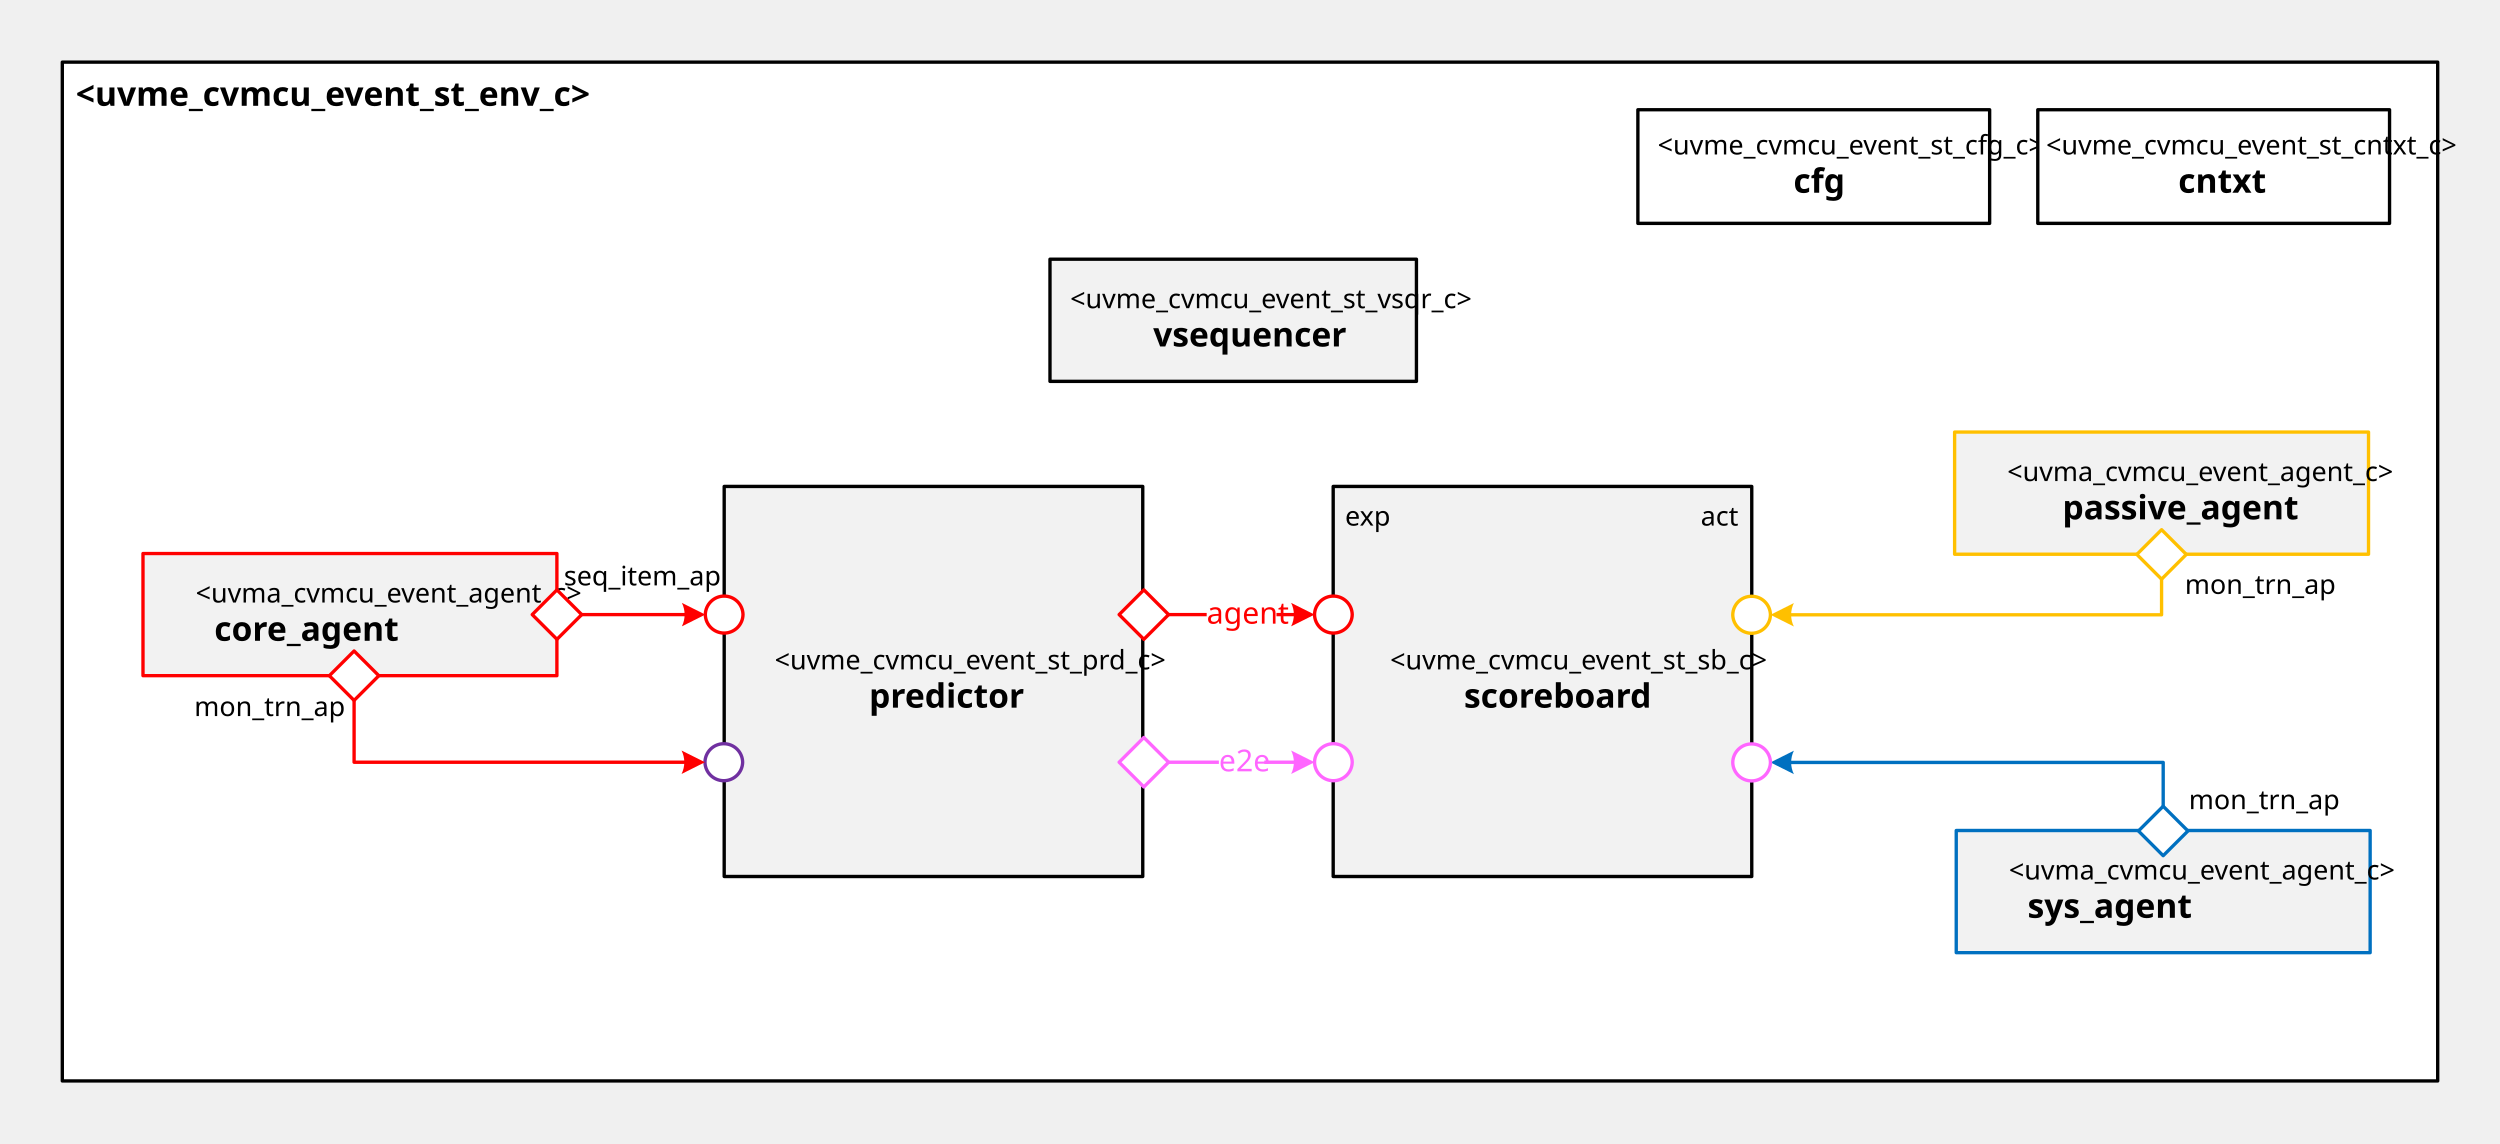
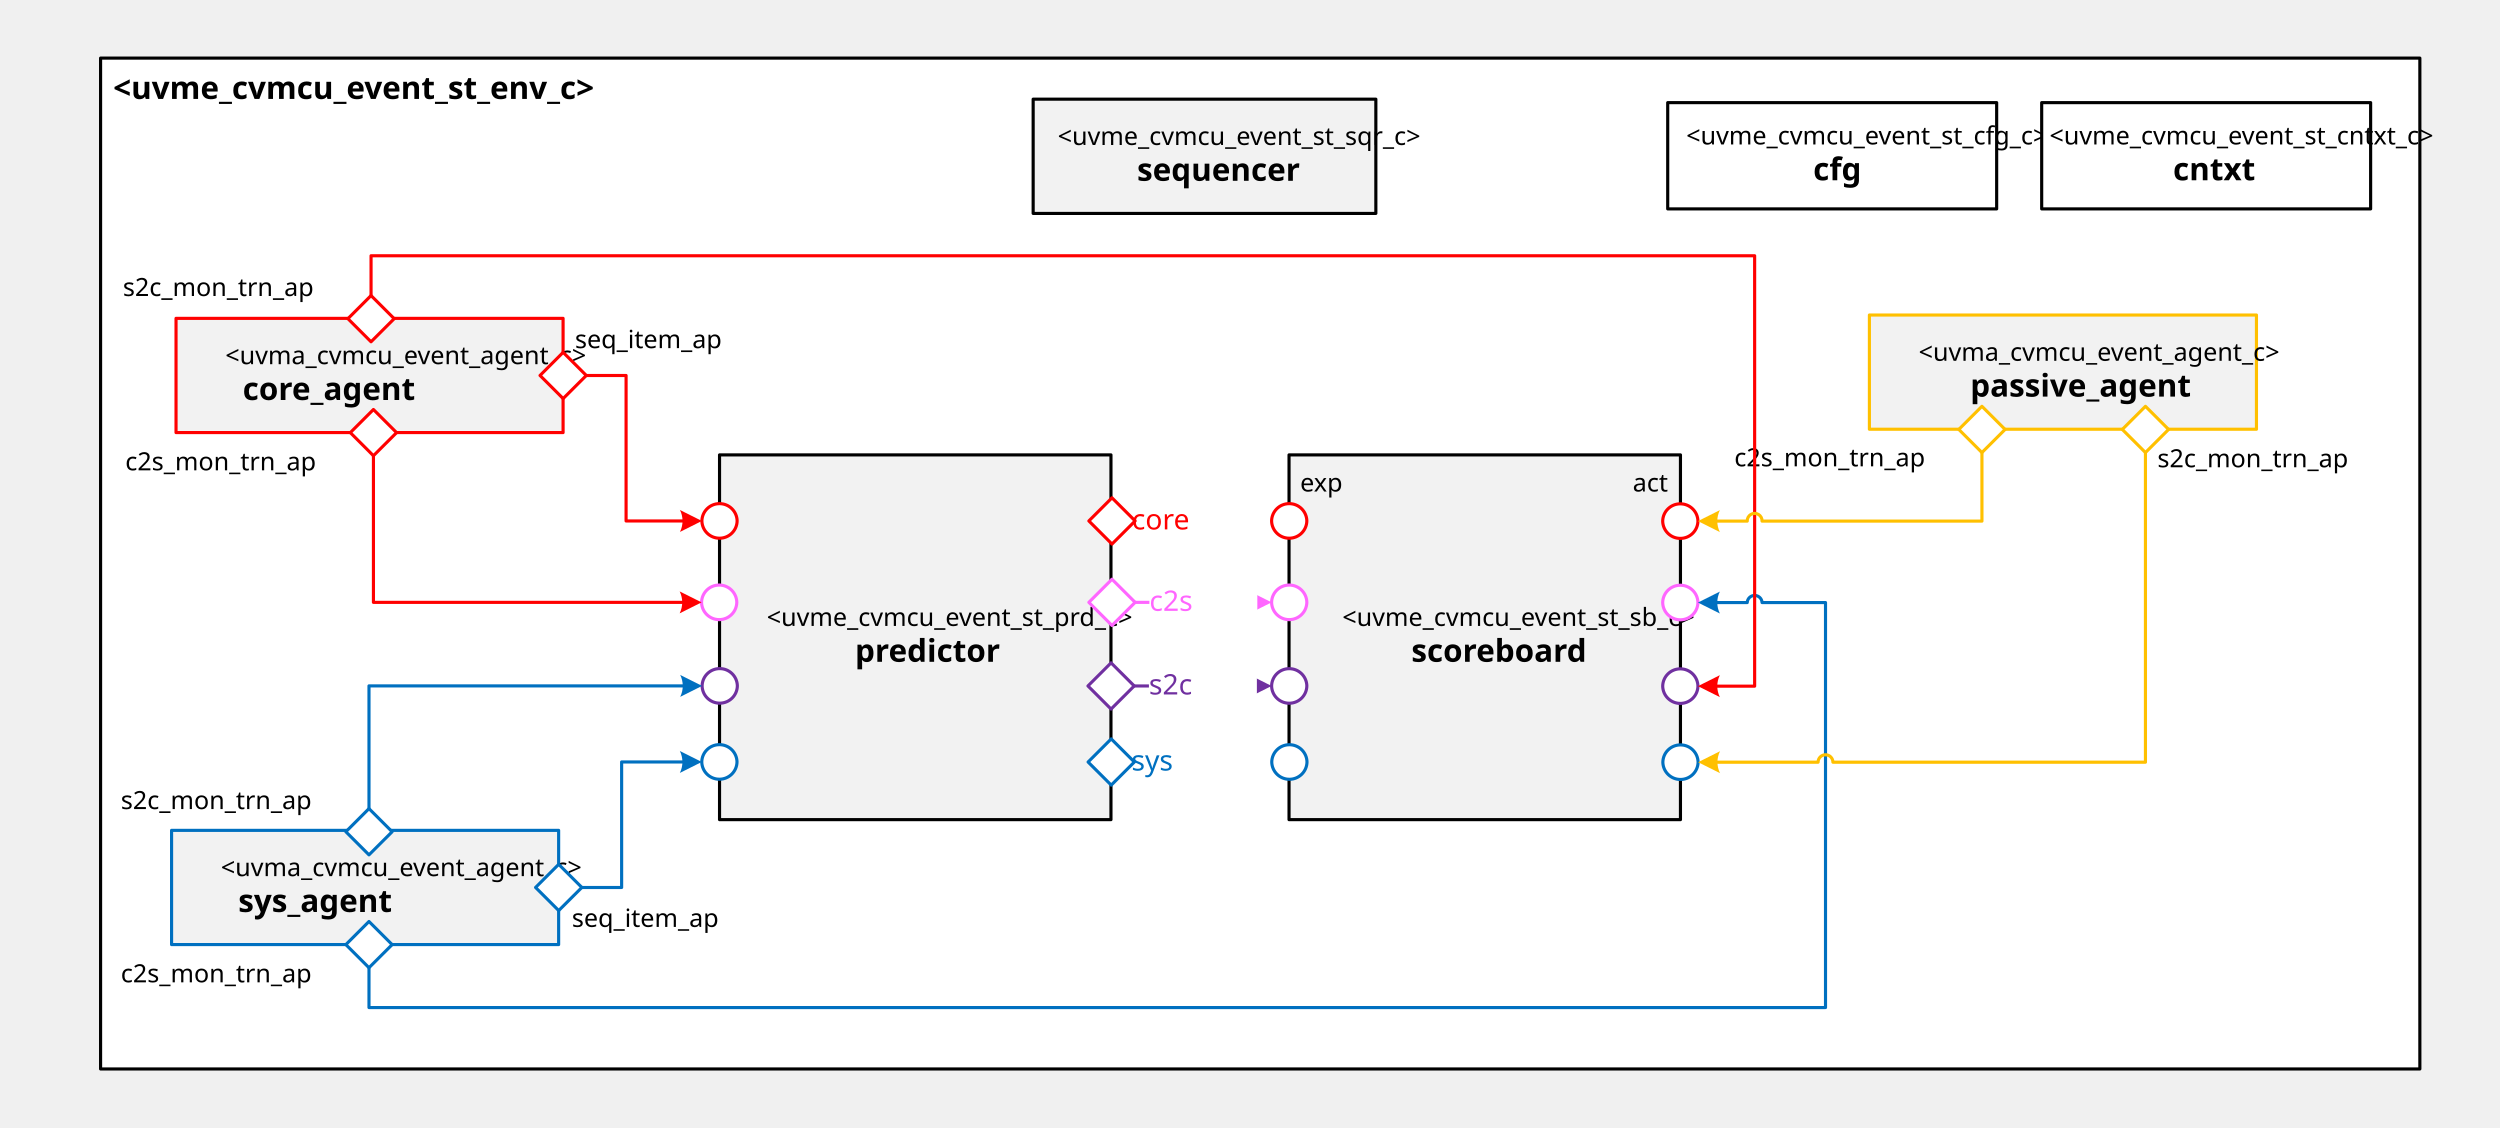
- <svg xmlns="http://www.w3.org/2000/svg" xmlns:xlink="http://www.w3.org/1999/xlink" width="10.336in" height="4.726in" viewBox="0 0 744.169 340.307" xml:space="preserve" color-interpolation-filters="sRGB" class="st27">
+ <svg xmlns="http://www.w3.org/2000/svg" xmlns:xlink="http://www.w3.org/1999/xlink" width="11.053in" height="4.983in" viewBox="0 0 795.778 358.807" xml:space="preserve" color-interpolation-filters="sRGB" class="st30">
  <style type="text/css">
	
		.st1 {fill:#ffffff;stroke:#000000;stroke-linecap:round;stroke-linejoin:round;stroke-width:1}
		.st2 {fill:#000000;font-family:Calibri;font-size:0.833em;font-weight:bold}
		.st3 {fill:#f2f2f2;stroke:#000000;stroke-linecap:round;stroke-linejoin:round;stroke-width:1}
		.st4 {fill:#000000;font-family:Calibri;font-size:0.667em}
		.st5 {font-size:1.25em;font-weight:bold}
		.st6 {marker-end:url(#mrkr5-22);stroke:#ff0000;stroke-linecap:round;stroke-linejoin:round;stroke-width:1}
		.st7 {fill:#ff0000;fill-opacity:1;stroke:#ff0000;stroke-opacity:1;stroke-width:0.284}
- 		.st8 {marker-end:url(#mrkr5-28);stroke:#0070c0;stroke-linecap:round;stroke-linejoin:round;stroke-width:1}
- 		.st9 {fill:#0070c0;fill-opacity:1;stroke:#0070c0;stroke-opacity:1;stroke-width:0.284}
- 		.st10 {fill:#ffffff;stroke:none;stroke-linecap:butt}
- 		.st11 {fill:#ff0000;font-family:Calibri;font-size:0.75em}
- 		.st12 {marker-end:url(#mrkr5-41);stroke:#ff66ff;stroke-linecap:round;stroke-linejoin:round;stroke-width:1}
- 		.st13 {fill:#ff66ff;fill-opacity:1;stroke:#ff66ff;stroke-opacity:1;stroke-width:0.284}
- 		.st14 {fill:#ffffff;stroke:none;stroke-linecap:butt;stroke-width:7.2}
- 		.st15 {fill:#ff66ff;font-family:Calibri;font-size:0.75em}
- 		.st16 {marker-end:url(#mrkr5-49);stroke:#ffc000;stroke-linecap:round;stroke-linejoin:round;stroke-width:1}
- 		.st17 {fill:#ffc000;fill-opacity:1;stroke:#ffc000;stroke-opacity:1;stroke-width:0.284}
- 		.st18 {fill:#f2f2f2;stroke:#ffc000;stroke-linecap:round;stroke-linejoin:round;stroke-width:1}
- 		.st19 {fill:#ffffff;stroke:#ffc000;stroke-linecap:round;stroke-linejoin:round;stroke-width:1}
- 		.st20 {fill:none;stroke:none;stroke-linecap:round;stroke-linejoin:round;stroke-width:0.75}
- 		.st21 {fill:#ffffff;stroke:#ff0000;stroke-linecap:round;stroke-linejoin:round;stroke-width:1}
- 		.st22 {fill:#ffffff;stroke:#7030a0;stroke-linecap:round;stroke-linejoin:round;stroke-width:1}
- 		.st23 {fill:#ffffff;stroke:#ff66ff;stroke-linecap:round;stroke-linejoin:round;stroke-width:1}
- 		.st24 {fill:#f2f2f2;stroke:#ff0000;stroke-linecap:round;stroke-linejoin:round;stroke-width:1}
- 		.st25 {fill:#f2f2f2;stroke:#0070c0;stroke-linecap:round;stroke-linejoin:round;stroke-width:1}
- 		.st26 {fill:#ffffff;stroke:#0070c0;stroke-linecap:round;stroke-linejoin:round;stroke-width:1}
- 		.st27 {fill:none;fill-rule:evenodd;font-size:12px;overflow:visible;stroke-linecap:square;stroke-miterlimit:3}
+ 		.st8 {fill:#ffffff;stroke:none;stroke-linecap:butt;stroke-width:7.2}
+ 		.st9 {fill:#ff0000;font-family:Calibri;font-size:0.75em}
+ 		.st10 {marker-end:url(#mrkr5-35);stroke:#ff66ff;stroke-linecap:round;stroke-linejoin:round;stroke-width:1}
+ 		.st11 {fill:#ff66ff;fill-opacity:1;stroke:#ff66ff;stroke-opacity:1;stroke-width:0.284}
+ 		.st12 {fill:#ff66ff;font-family:Calibri;font-size:0.75em}
+ 		.st13 {fill:#ffffff;stroke:#ff0000;stroke-linecap:round;stroke-linejoin:round;stroke-width:1}
+ 		.st14 {fill:#ffffff;stroke:#ff66ff;stroke-linecap:round;stroke-linejoin:round;stroke-width:1}
+ 		.st15 {fill:none;stroke:none;stroke-linecap:round;stroke-linejoin:round;stroke-width:0.75}
+ 		.st16 {fill:#ffffff;stroke:#7030a0;stroke-linecap:round;stroke-linejoin:round;stroke-width:1}
+ 		.st17 {fill:#ffffff;stroke:#0070c0;stroke-linecap:round;stroke-linejoin:round;stroke-width:1}
+ 		.st18 {marker-end:url(#mrkr5-85);stroke:#0070c0;stroke-linecap:round;stroke-linejoin:round;stroke-width:1}
+ 		.st19 {fill:#0070c0;fill-opacity:1;stroke:#0070c0;stroke-opacity:1;stroke-width:0.284}
+ 		.st20 {marker-end:url(#mrkr5-96);stroke:#7030a0;stroke-linecap:round;stroke-linejoin:round;stroke-width:1}
+ 		.st21 {fill:#7030a0;fill-opacity:1;stroke:#7030a0;stroke-opacity:1;stroke-width:0.284}
+ 		.st22 {fill:#7030a0;font-family:Calibri;font-size:0.75em}
+ 		.st23 {fill:#f2f2f2;stroke:#ffc000;stroke-linecap:round;stroke-linejoin:round;stroke-width:1}
+ 		.st24 {fill:#ffffff;stroke:#ffc000;stroke-linecap:round;stroke-linejoin:round;stroke-width:1}
+ 		.st25 {fill:#0070c0;font-family:Calibri;font-size:0.75em}
+ 		.st26 {fill:#f2f2f2;stroke:#0070c0;stroke-linecap:round;stroke-linejoin:round;stroke-width:1}
+ 		.st27 {marker-end:url(#mrkr5-168);stroke:#ffc000;stroke-linecap:round;stroke-linejoin:round;stroke-width:1}
+ 		.st28 {fill:#ffc000;fill-opacity:1;stroke:#ffc000;stroke-opacity:1;stroke-width:0.284}
+ 		.st29 {fill:#f2f2f2;stroke:#ff0000;stroke-linecap:round;stroke-linejoin:round;stroke-width:1}
+ 		.st30 {fill:none;fill-rule:evenodd;font-size:12px;overflow:visible;stroke-linecap:square;stroke-miterlimit:3}
	
	</style>
  <defs id="Markers">
    <g id="lend5">
      <path d="M 2 1 L 0 0 L 1.981 -0.993 C 1.672 -0.365 1.673 0.373 1.985 1 " style="stroke:none" />
    </g>
    <marker id="mrkr5-22" class="st7" refX="-6.16" orient="auto" markerUnits="strokeWidth" overflow="visible">
      <use xlink:href="#lend5" transform="scale(-3.52,-3.52) " />
    </marker>
-     <marker id="mrkr5-28" class="st9" refX="-6.16" orient="auto" markerUnits="strokeWidth" overflow="visible">
-       <use xlink:href="#lend5" transform="scale(-3.52,-3.52) " />
-     </marker>
-     <marker id="mrkr5-41" class="st13" refX="-6.16" orient="auto" markerUnits="strokeWidth" overflow="visible">
-       <use xlink:href="#lend5" transform="scale(-3.52,-3.52) " />
-     </marker>
-     <marker id="mrkr5-49" class="st17" refX="-6.16" orient="auto" markerUnits="strokeWidth" overflow="visible">
+     <marker id="mrkr5-35" class="st11" refX="-6.16" orient="auto" markerUnits="strokeWidth" overflow="visible">
+       <use xlink:href="#lend5" transform="scale(-3.52,-3.52) " />
+     </marker>
+     <marker id="mrkr5-85" class="st19" refX="-6.16" orient="auto" markerUnits="strokeWidth" overflow="visible">
+       <use xlink:href="#lend5" transform="scale(-3.52,-3.52) " />
+     </marker>
+     <marker id="mrkr5-96" class="st21" refX="-6.16" orient="auto" markerUnits="strokeWidth" overflow="visible">
+       <use xlink:href="#lend5" transform="scale(-3.52,-3.52) " />
+     </marker>
+     <marker id="mrkr5-168" class="st28" refX="-6.16" orient="auto" markerUnits="strokeWidth" overflow="visible">
      <use xlink:href="#lend5" transform="scale(-3.52,-3.52) " />
    </marker>
  </defs>
  <g>
-     <g id="shape1-1" transform="translate(18.5,-18.5)">
-       <rect x="0" y="37" width="707.169" height="303.307" class="st1" />
+     <g id="shape73-1" transform="translate(31.9659,-18.5)">
+       <rect x="0" y="37" width="738.35" height="321.807" class="st1" />
      <text x="4" y="50" class="st2">&lt;uvme_cvmcu_event_st_env_c&gt;</text>
    </g>
-     <g id="shape2-4" transform="translate(312.538,-226.772)">
-       <rect x="0" y="303.941" width="109.097" height="36.366" class="st3" />
-       <text x="6" y="318.52" class="st4">&lt;uvme_cvmcu_event_st_vsqr_c&gt; <tspan x="30.72" dy="1.14em" class="st5">vsequencer</tspan>
-       </text>
-     </g>
-     <g id="shape3-8" transform="translate(487.559,-273.807)">
-       <rect x="0" y="306.48" width="104.722" height="33.827" class="st1" />
-       <text x="5.88" y="319.79" class="st4">&lt;uvme_cvmcu_event_st_cfg_c&gt; <tspan x="46.32" dy="1.14em" class="st5">cfg</tspan>
-       </text>
-     </g>
-     <g id="shape4-12" transform="translate(606.614,-273.807)">
-       <rect x="0" y="306.48" width="104.722" height="33.827" class="st1" />
-       <text x="2.47" y="319.79" class="st4">&lt;uvme_cvmcu_event_st_cntxt_c&gt; <tspan x="41.82" dy="1.14em" class="st5">cntxt</tspan>
-       </text>
-     </g>
-     <g id="group5-16" transform="translate(71.0157,-120.588)">
+     <g id="shape74-4" transform="translate(328.856,-290.868)">
+       <rect x="0" y="322.441" width="109.097" height="36.366" class="st3" />
+       <text x="7.8" y="337.02" class="st4">&lt;uvme_cvmcu_event_st_sqr_c&gt; <tspan x="33.08" dy="1.14em" class="st5">sequencer</tspan>
+       </text>
+     </g>
+     <g id="shape75-8" transform="translate(530.869,-292.307)">
+       <rect x="0" y="324.98" width="104.722" height="33.827" class="st1" />
+       <text x="5.88" y="338.29" class="st4">&lt;uvme_cvmcu_event_st_cfg_c&gt; <tspan x="46.32" dy="1.14em" class="st5">cfg</tspan>
+       </text>
+     </g>
+     <g id="shape76-12" transform="translate(649.924,-292.307)">
+       <rect x="0" y="324.98" width="104.722" height="33.827" class="st1" />
+       <text x="2.47" y="338.29" class="st4">&lt;uvme_cvmcu_event_st_cntxt_c&gt; <tspan x="41.82" dy="1.14em" class="st5">cntxt</tspan>
+       </text>
+     </g>
+     <g id="group77-16" transform="translate(84.4816,-139.088)">
			</g>
-     <g id="shape6-17" transform="translate(173.126,-150.25)">
-       <path d="M0 333.22 L30.64 333.22" class="st6" />
-     </g>
-     <g id="shape11-23" transform="translate(643.949,-99.7205)">
-       <path d="M0 339.74 L0 326.7 L-110.76 326.7" class="st8" />
-     </g>
-     <g id="shape15-29" transform="translate(347.852,-150.25)">
-       <path d="M0 333.22 L37.29 333.22" class="st6" />
-       <rect x="11.338" y="327.821" width="20.769" height="10.8" class="st10" />
-       <text x="11.34" y="335.92" class="st11">agent</text>
-     </g>
-     <g id="shape16-36" transform="translate(347.852,-106.299)">
-       <path d="M0 333.22 L37.29 333.22" class="st12" />
-       <rect x="14.964" y="327.821" width="13.518" height="10.8" class="st14" />
-       <text x="14.96" y="335.92" class="st15">e2e</text>
-     </g>
-     <g id="shape17-44" transform="translate(643.465,-169.668)">
-       <path d="M0 342.09 L0 352.7 L-110.28 352.7" class="st16" />
-     </g>
-     <g id="group19-50" transform="translate(581.854,-156.829)">
-       <g id="shape20-51" transform="translate(123.222,-18.4797) scale(-1,1)">
-         <rect x="0" y="303.941" width="123.222" height="36.366" class="st18" />
-         <text x="-107.56" y="318.52" transform="scale(-1,1)" class="st4">&lt;uvma_cvmcu_event_agent_c&gt; <tspan x="-91.12" dy="1.14em" class="st5">passive_agent</tspan>
+     <g id="shape78-17" transform="translate(186.592,-239.272)">
+       <path d="M0 358.81 L12.67 358.81 L12.67 405.12 L30.64 405.12" class="st6" />
+     </g>
+     <g id="shape79-23" transform="translate(361.317,-185.876)">
+       <path d="M0 351.72 L37.29 351.72" class="st6" />
+       <rect x="-1.065" y="346.321" width="45.576" height="10.8" class="st8" />
+       <text x="-1.07" y="354.42" class="st9">core</text>
+     </g>
+     <g id="shape80-30" transform="translate(361.317,-159.957)">
+       <path d="M0 351.72 L37.29 351.72" class="st10" />
+       <rect x="4.54" y="346.321" width="34.365" height="10.8" class="st8" />
+       <text x="4.54" y="354.42" class="st12">c2s</text>
+     </g>
+     <g id="shape81-38" transform="translate(229.013,-97.8701)">
+       <rect x="0" y="242.687" width="124.611" height="116.12" class="st3" />
+       <text x="15.02" y="297.15" class="st4">&lt;uvme_cvmcu_event_st_prd_c&gt; <tspan x="43.13" dy="1.14em" class="st5">predictor</tspan>
+       </text>
+     </g>
+     <g id="shape82-42" transform="translate(223.395,519.04) scale(1,-1)">
+       <path d="M0 353.2 A5.611 5.611 0 0 1 11.22 353.2 A5.611 5.611 0 0 1 0 353.2 Z" class="st13" />
+     </g>
+     <g id="shape83-44" transform="translate(223.288,544.958) scale(1,-1)">
+       <path d="M0 353.2 A5.611 5.611 0 0 1 11.22 353.2 A5.611 5.611 0 0 1 0 353.2 Z" class="st14" />
+     </g>
+     <g id="shape84-46" transform="translate(705.4,158.482) rotate(90)">
+       <path d="M7.36 358.81 L14.72 351.45 L7.36 344.08 L0 351.45 L7.36 358.81 Z" class="st13" />
+     </g>
+     <g id="shape85-48" transform="translate(705.4,184.402) rotate(90)">
+       <path d="M7.36 358.81 L14.72 351.45 L7.36 344.08 L0 351.45 L7.36 358.81 Z" class="st14" />
+     </g>
+     <g id="shape86-50" transform="translate(410.316,-97.8701)">
+       <rect x="0" y="242.687" width="124.611" height="116.12" class="st3" />
+       <text x="16.95" y="297.15" class="st4">&lt;uvme_cvmcu_event_st_sb_c&gt; <tspan x="38.94" dy="1.14em" class="st5">scoreboard</tspan>
+       </text>
+     </g>
+     <g id="shape87-54" transform="translate(409.182,-195.665)">
+       <rect x="0" y="340.665" width="20.976" height="18.142" class="st15" />
+       <text x="4.66" y="352.14" class="st4">exp</text>
+     </g>
+     <g id="shape88-57" transform="translate(514.186,-195.665)">
+       <rect x="0" y="340.665" width="20.976" height="18.142" class="st15" />
+       <text x="5.54" y="352.14" class="st4">act</text>
+     </g>
+     <g id="shape89-60" transform="translate(404.763,519.04) scale(1,-1)">
+       <path d="M0 353.2 A5.611 5.611 0 0 1 11.22 353.2 A5.611 5.611 0 0 1 0 353.2 Z" class="st13" />
+     </g>
+     <g id="shape90-62" transform="translate(404.763,544.959) scale(1,-1)">
+       <path d="M0 353.2 A5.611 5.611 0 0 1 11.22 353.2 A5.611 5.611 0 0 1 0 353.2 Z" class="st14" />
+     </g>
+     <g id="shape91-64" transform="translate(529.27,519.098) scale(1,-1)">
+       <path d="M0 353.2 A5.611 5.611 0 0 1 11.22 353.2 A5.611 5.611 0 0 1 0 353.2 Z" class="st13" />
+     </g>
+     <g id="shape92-66" transform="translate(529.27,545.017) scale(1,-1)">
+       <path d="M0 353.2 A5.611 5.611 0 0 1 11.22 353.2 A5.611 5.611 0 0 1 0 353.2 Z" class="st14" />
+     </g>
+     <g id="shape93-68" transform="translate(118.832,-213.716)">
+       <path d="M0 358.81 L0 405.48 L98.3 405.48" class="st6" />
+     </g>
+     <g id="shape94-73" transform="translate(176.74,-241.303)">
+       <rect x="0" y="340.665" width="54.709" height="18.142" class="st15" />
+       <text x="6.25" y="352.14" class="st4">seq_item_ap</text>
+     </g>
+     <g id="shape95-76" transform="translate(223.466,571.555) scale(1,-1)">
+       <path d="M0 353.2 A5.611 5.611 0 0 1 11.22 353.2 A5.611 5.611 0 0 1 0 353.2 Z" class="st16" />
+     </g>
+     <g id="shape96-78" transform="translate(223.356,595.766) scale(1,-1)">
+       <path d="M0 353.2 A5.611 5.611 0 0 1 11.22 353.2 A5.611 5.611 0 0 1 0 353.2 Z" class="st17" />
+     </g>
+     <g id="shape97-80" transform="translate(185.175,-76.2801)">
+       <path d="M0 358.81 L12.67 358.81 L12.67 318.85 L32.02 318.85" class="st18" />
+     </g>
+     <g id="shape98-86" transform="translate(117.415,-50.7238)">
+       <path d="M0 358.81 L0 371.48 L463.69 371.48 L463.69 242.55 L443.49 242.55 A2.362 2.362 -180 0 0 438.77 242.55 L429.24        242.55" class="st18" />
+     </g>
+     <g id="shape99-91" transform="translate(361.025,-133.342)">
+       <path d="M0 351.72 L37.58 351.72" class="st20" />
+       <rect x="4.688" y="346.321" width="34.365" height="10.8" class="st8" />
+       <text x="4.69" y="354.42" class="st22">s2c</text>
+     </g>
+     <g id="shape100-99" transform="translate(705.108,211.016) rotate(90)">
+       <path d="M7.36 358.81 L14.72 351.45 L7.36 344.08 L0 351.45 L7.36 358.81 Z" class="st16" />
+     </g>
+     <g id="shape101-101" transform="translate(404.766,571.574) scale(1,-1)">
+       <path d="M0 353.2 A5.611 5.611 0 0 1 11.22 353.2 A5.611 5.611 0 0 1 0 353.2 Z" class="st16" />
+     </g>
+     <g id="shape102-103" transform="translate(529.272,571.632) scale(1,-1)">
+       <path d="M0 353.2 A5.611 5.611 0 0 1 11.22 353.2 A5.611 5.611 0 0 1 0 353.2 Z" class="st16" />
+     </g>
+     <g id="group103-105" transform="translate(546.379,-203.676)">
+       <g id="shape104-106" transform="translate(171.92,-18.4797) scale(-1,1)">
+         <rect x="0" y="322.441" width="123.222" height="36.366" class="st23" />
+         <text x="-107.56" y="337.02" transform="scale(-1,1)" class="st4">&lt;uvma_cvmcu_event_agent_c&gt; <tspan x="-91.12" dy="1.14em" class="st5">passive_agent</tspan>
        </text>
      </g>
-       <g id="shape21-55" transform="translate(-271.334,314.528) rotate(-90) scale(-1,1)">
-         <path d="M7.36 340.31 L14.72 332.95 L7.36 325.58 L0 332.95 L7.36 340.31 Z" class="st19" />
-       </g>
-       <g id="shape22-57" transform="translate(61.4264,5.68434E-14)">
-         <rect x="0" y="322.165" width="54.709" height="18.142" class="st20" />
-         <text x="7.11" y="333.64" class="st4">mon_trn_ap</text>
-       </g>
-     </g>
-     <g id="shape24-60" transform="translate(215.547,-79.3701)">
-       <rect x="0" y="224.187" width="124.611" height="116.12" class="st3" />
-       <text x="15.02" y="278.65" class="st4">&lt;uvme_cvmcu_event_st_prd_c&gt; <tspan x="43.13" dy="1.14em" class="st5">predictor</tspan>
-       </text>
-     </g>
-     <g id="shape25-64" transform="translate(209.929,517.666) scale(1,-1)">
-       <path d="M0 334.7 A5.611 5.611 0 0 1 11.22 334.7 A5.611 5.611 0 0 1 0 334.7 Z" class="st21" />
-     </g>
-     <g id="shape26-66" transform="translate(209.822,561.616) scale(1,-1)">
-       <path d="M0 334.7 A5.611 5.611 0 0 1 11.22 334.7 A5.611 5.611 0 0 1 0 334.7 Z" class="st22" />
-     </g>
-     <g id="shape28-68" transform="translate(673.434,175.608) rotate(90)">
-       <path d="M7.36 340.31 L14.72 332.95 L7.36 325.58 L0 332.95 L7.36 340.31 Z" class="st21" />
-     </g>
-     <g id="shape30-70" transform="translate(673.434,219.559) rotate(90)">
-       <path d="M7.36 340.31 L14.72 332.95 L7.36 325.58 L0 332.95 L7.36 340.31 Z" class="st23" />
-     </g>
-     <g id="group62-72" transform="translate(396.85,-79.3701)">
-       <g id="shape44-73">
-         <rect x="0" y="224.187" width="124.611" height="116.12" class="st3" />
-         <text x="16.95" y="278.65" class="st4">&lt;uvme_cvmcu_event_st_sb_c&gt; <tspan x="38.94" dy="1.14em" class="st5">scoreboard</tspan>
+       <g id="shape105-110" transform="translate(-214.869,333.028) rotate(-90) scale(-1,1)">
+         <path d="M7.36 358.81 L14.72 351.45 L7.36 344.08 L0 351.45 L7.36 358.81 Z" class="st24" />
+       </g>
+       <g id="shape106-112" transform="translate(136.392,0.295276)">
+         <rect x="0" y="340.665" width="94.632" height="18.142" class="st15" />
+         <text x="4" y="352.14" class="st4">s2c_mon_trn_ap</text>
+       </g>
+       <g id="shape107-115" transform="translate(435.971,333.028) rotate(90)">
+         <path d="M7.36 358.81 L14.72 351.45 L7.36 344.08 L0 351.45 L7.36 358.81 Z" class="st24" />
+       </g>
+       <g id="shape108-117" transform="translate(84.7104,0) scale(-1,1)">
+         <rect x="0" y="340.665" width="84.71" height="18.142" class="st15" />
+         <text x="-79.02" y="352.14" transform="scale(-1,1)" class="st4">c2s_mon_trn_ap</text>
+       </g>
+     </g>
+     <g id="shape109-120" transform="translate(361.073,-109.13)">
+       <path d="M0 351.72 L37.58 351.72" class="st18" />
+       <rect x="-0.917" y="346.321" width="45.576" height="10.8" class="st8" />
+       <text x="-0.92" y="354.42" class="st25">sys</text>
+     </g>
+     <g id="shape110-127" transform="translate(705.156,235.229) rotate(90)">
+       <path d="M7.36 358.81 L14.72 351.45 L7.36 344.08 L0 351.45 L7.36 358.81 Z" class="st17" />
+     </g>
+     <g id="shape111-129" transform="translate(404.814,595.787) scale(1,-1)">
+       <path d="M0 353.2 A5.611 5.611 0 0 1 11.22 353.2 A5.611 5.611 0 0 1 0 353.2 Z" class="st17" />
+     </g>
+     <g id="shape112-131" transform="translate(529.321,595.845) scale(1,-1)">
+       <path d="M0 353.2 A5.611 5.611 0 0 1 11.22 353.2 A5.611 5.611 0 0 1 0 353.2 Z" class="st17" />
+     </g>
+     <g id="shape113-133" transform="translate(117.415,-101.385)">
+       <path d="M0 358.81 L0 319.74 L99.89 319.74" class="st18" />
+     </g>
+     <g id="group114-138" transform="translate(31.4659,-39.4156)">
+       <g id="shape115-139" transform="translate(144.282,-17.6355)">
+         <rect x="0" y="340.665" width="54.709" height="18.142" class="st15" />
+         <text x="6.25" y="352.14" class="st4">seq_item_ap</text>
+       </g>
+       <g id="shape116-142" transform="translate(23.1024,-18.6816)">
+         <rect x="0" y="322.441" width="123.222" height="36.366" class="st26" />
+         <text x="15.67" y="337.02" class="st4">&lt;uvma_cvmcu_event_agent_c&gt; <tspan x="21.23" dy="1.14em" class="st5">sys_agent</tspan>
        </text>
      </g>
-     </g>
-     <g id="group43-77" transform="translate(391.297,-79.3701)">
-       <g id="shape45-78" transform="translate(4.41943,-97.7953)">
-         <rect x="0" y="322.165" width="20.976" height="18.142" class="st20" />
-         <text x="4.66" y="333.64" class="st4">exp</text>
-       </g>
-       <g id="shape46-81" transform="translate(109.423,-97.7953)">
-         <rect x="0" y="322.165" width="20.976" height="18.142" class="st20" />
-         <text x="5.54" y="333.64" class="st4">act</text>
-       </g>
-       <g id="shape47-84" transform="translate(-9.99201E-16,597.036) scale(1,-1)">
-         <path d="M0 334.7 A5.611 5.611 0 0 1 11.22 334.7 A5.611 5.611 0 0 1 0 334.7 Z" class="st21" />
-       </g>
-       <g id="shape48-86" transform="translate(-9.99201E-16,640.987) scale(1,-1)">
-         <path d="M0 334.7 A5.611 5.611 0 0 1 11.22 334.7 A5.611 5.611 0 0 1 0 334.7 Z" class="st23" />
-       </g>
-       <g id="shape50-88" transform="translate(124.507,597.094) scale(1,-1)">
-         <path d="M0 334.7 A5.611 5.611 0 0 1 11.22 334.7 A5.611 5.611 0 0 1 0 334.7 Z" class="st19" />
-       </g>
-       <g id="shape51-90" transform="translate(124.507,641.045) scale(1,-1)">
-         <path d="M0 334.7 A5.611 5.611 0 0 1 11.22 334.7 A5.611 5.611 0 0 1 0 334.7 Z" class="st23" />
-       </g>
-     </g>
-     <g id="group54-92" transform="translate(42.5197,-120.472)">
-       <g id="shape55-93" transform="translate(119.055,-38.8954)">
-         <rect x="0" y="322.165" width="54.709" height="18.142" class="st20" />
-         <text x="6.25" y="333.64" class="st4">seq_item_ap</text>
-       </g>
-       <g id="shape56-96" transform="translate(-1.19904E-13,-18.6816)">
-         <rect x="0" y="303.941" width="123.222" height="36.366" class="st24" />
-         <text x="15.67" y="318.52" class="st4">&lt;uvma_cvmcu_event_agent_c&gt; <tspan x="21.23" dy="1.14em" class="st5">core_agent</tspan>
+       <g id="shape117-146" transform="translate(497.792,314.581) rotate(90)">
+         <path d="M7.36 358.81 L14.72 351.45 L7.36 344.08 L0 351.45 L7.36 358.81 Z" class="st17" />
+       </g>
+       <g id="shape118-148" transform="translate(437.394,332.775) rotate(90)">
+         <path d="M7.36 358.81 L14.72 351.45 L7.36 344.08 L0 351.45 L7.36 358.81 Z" class="st17" />
+       </g>
+       <g id="shape119-150">
+         <rect x="0" y="340.665" width="85.957" height="18.142" class="st15" />
+         <text x="6.94" y="352.14" class="st4">c2s_mon_trn_ap</text>
+       </g>
+       <g id="shape120-153" transform="translate(7.99361E-15,644.337) scale(1,-1)">
+         <rect x="0" y="340.665" width="85.957" height="18.142" class="st15" />
+         <text x="6.94" y="-347.34" transform="scale(1,-1)" class="st4">s2c_mon_trn_ap</text>
+       </g>
+     </g>
+     <g id="shape121-156" transform="translate(118.072,-264.72)">
+       <path d="M0 358.81 L0 346.14 L440.47 346.14 L440.47 483.16 L428.58 483.16" class="st6" />
+     </g>
+     <g id="shape122-161" transform="translate(468.86,272.147) rotate(90) scale(-1,1)">
+       <path d="M7.36 358.81 L14.72 351.45 L7.36 344.08 L0 351.45 L7.36 358.81 Z" class="st17" />
+     </g>
+     <g id="shape123-163" transform="translate(630.905,-214.731)">
+       <path d="M0 358.81 L0 380.63 L-70 380.63 A2.362 2.362 -180 1 0 -74.72 380.63 L-84.25 380.63" class="st27" />
+     </g>
+     <g id="shape124-169" transform="translate(682.956,-214.731)">
+       <path d="M0 358.81 L0 457.38 L-99.49 457.38 A2.362 2.362 -180 0 0 -104.22 457.38 L-136.25 457.38" class="st27" />
+     </g>
+     <g id="group125-174" transform="translate(18.375,-202.408)">
+       <g id="shape126-175" transform="translate(37.6106,-18.6816)">
+         <rect x="0" y="322.441" width="123.222" height="36.366" class="st29" />
+         <text x="15.67" y="337.02" class="st4">&lt;uvma_cvmcu_event_agent_c&gt; <tspan x="21.23" dy="1.14em" class="st5">core_agent</tspan>
        </text>
      </g>
-       <g id="shape57-100" transform="translate(456.189,296.081) rotate(90)">
-         <path d="M7.36 340.31 L14.72 332.95 L7.36 325.58 L0 332.95 L7.36 340.31 Z" class="st21" />
-       </g>
-       <g id="shape58-102" transform="translate(395.792,314.275) rotate(90)">
-         <path d="M7.36 340.31 L14.72 332.95 L7.36 325.58 L0 332.95 L7.36 340.31 Z" class="st21" />
-       </g>
-       <g id="shape59-104" transform="translate(8.14567,5.68434E-14)">
-         <rect x="0" y="322.165" width="54.709" height="18.142" class="st20" />
-         <text x="7.11" y="333.64" class="st4">mon_trn_ap</text>
-       </g>
-     </g>
-     <g id="shape61-107" transform="translate(105.367,-131.781)">
-       <path d="M0 340.31 L0 358.7 L98.3 358.7" class="st6" />
-     </g>
-     <g id="group63-112" transform="translate(582.338,-56.6929)">
-       <g id="shape38-113" transform="translate(9.59233E-14,644.248) scale(1,-1)">
-         <rect x="0" y="303.941" width="123.222" height="36.366" class="st25" />
-         <text x="15.67" y="-325.72" transform="scale(1,-1)" class="st4">&lt;uvma_cvmcu_event_agent_c&gt; <tspan x="21.23" dy="1.14em" class="st5">sys_agent</tspan>
-         </text>
-       </g>
-       <g id="shape40-117" transform="translate(394.556,311.438) rotate(90) scale(-1,1)">
-         <path d="M7.36 340.31 L14.72 332.95 L7.36 325.58 L0 332.95 L7.36 340.31 Z" class="st26" />
-       </g>
-       <g id="shape41-119" transform="translate(62.1182,626.431) scale(1,-1)">
-         <rect x="0" y="322.165" width="54.709" height="18.142" class="st20" />
-         <text x="7.11" y="-328.84" transform="scale(1,-1)" class="st4">mon_trn_ap</text>
+       <g id="shape127-179" transform="translate(512.3,314.581) rotate(90)">
+         <path d="M7.36 358.81 L14.72 351.45 L7.36 344.08 L0 351.45 L7.36 358.81 Z" class="st13" />
+       </g>
+       <g id="shape128-181" transform="translate(451.903,332.775) rotate(90)">
+         <path d="M7.36 358.81 L14.72 351.45 L7.36 344.08 L0 351.45 L7.36 358.81 Z" class="st13" />
+       </g>
+       <g id="shape129-183" transform="translate(0.760177,5.68434E-14)">
+         <rect x="0" y="340.665" width="99.705" height="18.142" class="st15" />
+         <text x="20.69" y="352.14" class="st4">c2s_mon_trn_ap</text>
+       </g>
+       <g id="shape130-186" transform="translate(451.142,311.219) rotate(90) scale(-1,1)">
+         <path d="M7.36 358.81 L14.72 351.45 L7.36 344.08 L0 351.45 L7.36 358.81 Z" class="st13" />
+       </g>
+       <g id="shape131-188" transform="translate(0,643.994) scale(1,-1)">
+         <rect x="0" y="340.665" width="99.705" height="18.142" class="st15" />
+         <text x="20.69" y="-347.34" transform="scale(1,-1)" class="st4">s2c_mon_trn_ap</text>
      </g>
    </g>
  </g>
</svg>
